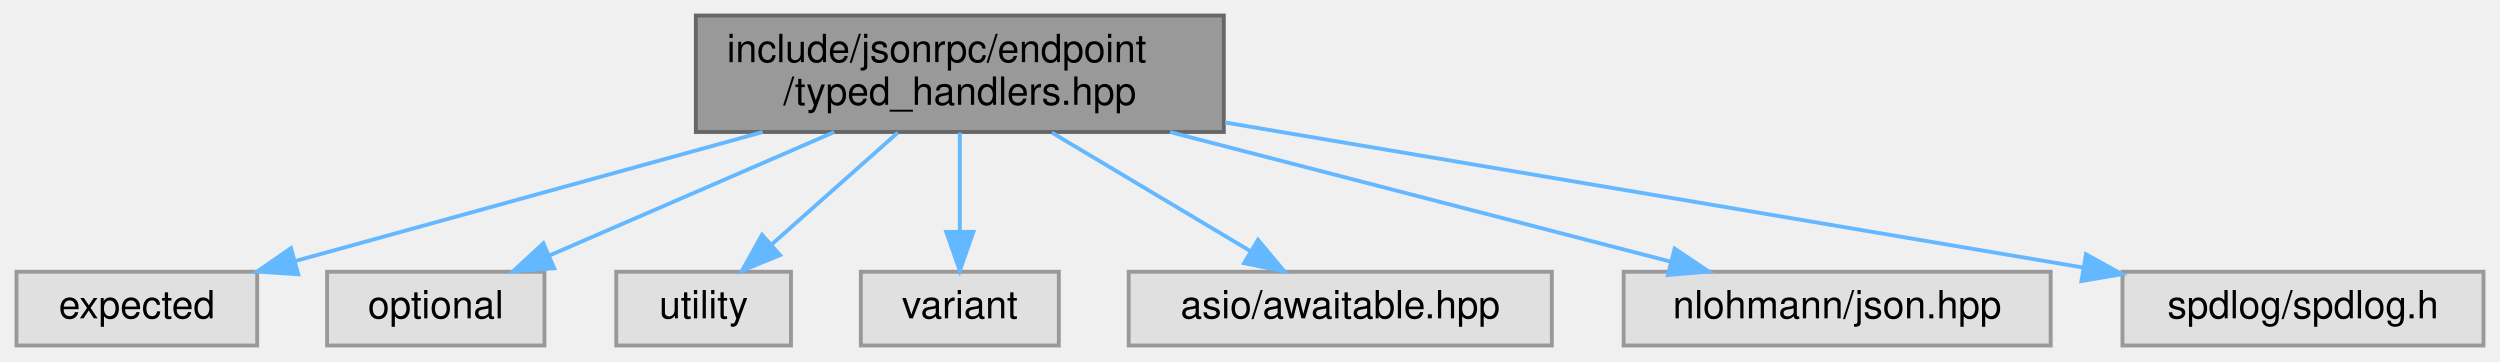
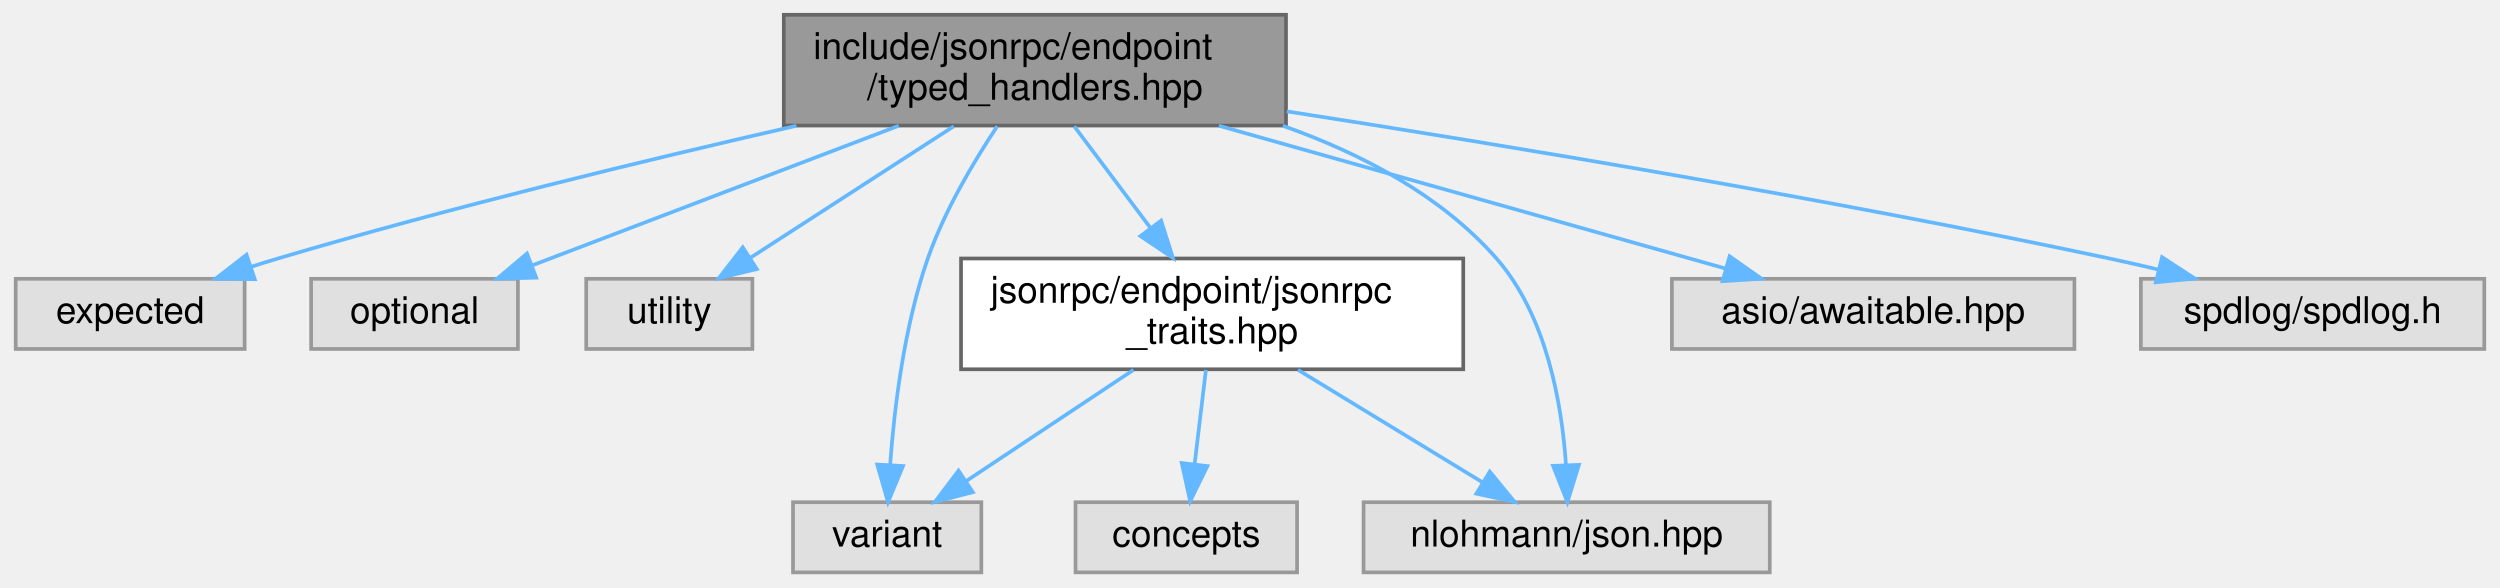
- <svg xmlns="http://www.w3.org/2000/svg" xmlns:xlink="http://www.w3.org/1999/xlink" width="644pt" height="93pt" viewBox="0.00 0.00 643.50 93.00">
-   <g id="graph0" class="graph" transform="scale(1 1) rotate(0) translate(4 89)">
+ <svg xmlns="http://www.w3.org/2000/svg" xmlns:xlink="http://www.w3.org/1999/xlink" width="677pt" height="159pt" viewBox="0.00 0.00 676.50 159.00">
+   <g id="graph0" class="graph" transform="scale(1 1) rotate(0) translate(4 155)">
    <g id="Node000001" class="node">
      <g id="a_Node000001">
        <a xlink:title="Type-safe handlers for JSON-RPC method calls and notifications.">
-           <polygon fill="#999999" stroke="#666666" points="311,-85 175,-85 175,-55 311,-55 311,-85" />
-           <text text-anchor="start" x="183" y="-73" font-family="Helvetica,sans-Serif" font-size="10.00">include/jsonrpc/endpoint</text>
-           <text text-anchor="middle" x="243" y="-62" font-family="Helvetica,sans-Serif" font-size="10.00">/typed_handlers.hpp</text>
+           <polygon fill="#999999" stroke="#666666" points="344,-151 208,-151 208,-121 344,-121 344,-151" />
+           <text text-anchor="start" x="216" y="-139" font-family="Helvetica,sans-Serif" font-size="10.00">include/jsonrpc/endpoint</text>
+           <text text-anchor="middle" x="276" y="-128" font-family="Helvetica,sans-Serif" font-size="10.00">/typed_handlers.hpp</text>
        </a>
      </g>
    </g>
    <g id="Node000002" class="node">
      <g id="a_Node000002">
        <a xlink:title=" ">
-           <polygon fill="#e0e0e0" stroke="#999999" points="62,-19 0,-19 0,0 62,0 62,-19" />
-           <text text-anchor="middle" x="31" y="-7" font-family="Helvetica,sans-Serif" font-size="10.00">expected</text>
+           <polygon fill="#e0e0e0" stroke="#999999" points="62,-79.5 0,-79.5 0,-60.5 62,-60.5 62,-79.5" />
+           <text text-anchor="middle" x="31" y="-67.5" font-family="Helvetica,sans-Serif" font-size="10.00">expected</text>
        </a>
      </g>
    </g>
    <g id="edge1_Node000001_Node000002" class="edge">
      <g id="a_edge1_Node000001_Node000002">
        <a xlink:title=" ">
-           <path fill="none" stroke="#63b8ff" d="M192.22,-54.99C155.32,-44.8 106.02,-31.2 71.7,-21.73" />
-           <polygon fill="#63b8ff" stroke="#63b8ff" points="72.57,-18.34 62,-19.05 70.71,-25.09 72.57,-18.34" />
+           <path fill="none" stroke="#63b8ff" d="M211.4,-120.94C170.82,-111.69 117.54,-98.78 71,-85 68.59,-84.29 66.12,-83.52 63.63,-82.71" />
+           <polygon fill="#63b8ff" stroke="#63b8ff" points="64.74,-79.39 54.14,-79.53 62.51,-86.03 64.74,-79.39" />
        </a>
      </g>
    </g>
    <g id="Node000003" class="node">
      <g id="a_Node000003">
        <a xlink:title=" ">
-           <polygon fill="#e0e0e0" stroke="#999999" points="136,-19 80,-19 80,0 136,0 136,-19" />
-           <text text-anchor="middle" x="108" y="-7" font-family="Helvetica,sans-Serif" font-size="10.00">optional</text>
+           <polygon fill="#e0e0e0" stroke="#999999" points="136,-79.5 80,-79.5 80,-60.5 136,-60.5 136,-79.5" />
+           <text text-anchor="middle" x="108" y="-67.5" font-family="Helvetica,sans-Serif" font-size="10.00">optional</text>
        </a>
      </g>
    </g>
    <g id="edge2_Node000001_Node000003" class="edge">
      <g id="a_edge2_Node000001_Node000003">
        <a xlink:title=" ">
-           <path fill="none" stroke="#63b8ff" d="M210.66,-54.99C188.34,-45.31 158.9,-32.56 137.27,-23.18" />
-           <polygon fill="#63b8ff" stroke="#63b8ff" points="138.5,-19.9 127.94,-19.14 135.72,-26.33 138.5,-19.9" />
+           <path fill="none" stroke="#63b8ff" d="M239.13,-120.95C209.41,-109.63 168.05,-93.88 139.77,-83.1" />
+           <polygon fill="#63b8ff" stroke="#63b8ff" points="140.95,-79.81 130.36,-79.52 138.46,-86.35 140.95,-79.81" />
        </a>
      </g>
    </g>
    <g id="Node000004" class="node">
      <g id="a_Node000004">
        <a xlink:title=" ">
-           <polygon fill="#e0e0e0" stroke="#999999" points="199.5,-19 154.5,-19 154.5,0 199.5,0 199.5,-19" />
-           <text text-anchor="middle" x="177" y="-7" font-family="Helvetica,sans-Serif" font-size="10.00">utility</text>
+           <polygon fill="#e0e0e0" stroke="#999999" points="199.5,-79.5 154.5,-79.5 154.5,-60.5 199.5,-60.5 199.5,-79.5" />
+           <text text-anchor="middle" x="177" y="-67.5" font-family="Helvetica,sans-Serif" font-size="10.00">utility</text>
        </a>
      </g>
    </g>
    <g id="edge3_Node000001_Node000004" class="edge">
      <g id="a_edge3_Node000001_Node000004">
        <a xlink:title=" ">
-           <path fill="none" stroke="#63b8ff" d="M227.02,-54.84C217.25,-46.17 204.73,-35.08 194.66,-26.15" />
-           <polygon fill="#63b8ff" stroke="#63b8ff" points="196.69,-23.28 186.89,-19.27 192.05,-28.52 196.69,-23.28" />
+           <path fill="none" stroke="#63b8ff" d="M254.03,-120.8C237.59,-110.17 215.21,-95.7 198.81,-85.1" />
+           <polygon fill="#63b8ff" stroke="#63b8ff" points="200.69,-82.15 190.39,-79.66 196.89,-88.03 200.69,-82.15" />
        </a>
      </g>
    </g>
    <g id="Node000005" class="node">
      <g id="a_Node000005">
        <a xlink:title=" ">
-           <polygon fill="#e0e0e0" stroke="#999999" points="268.5,-19 217.5,-19 217.5,0 268.5,0 268.5,-19" />
-           <text text-anchor="middle" x="243" y="-7" font-family="Helvetica,sans-Serif" font-size="10.00">variant</text>
+           <polygon fill="#e0e0e0" stroke="#999999" points="261.5,-19 210.5,-19 210.5,0 261.5,0 261.5,-19" />
+           <text text-anchor="middle" x="236" y="-7" font-family="Helvetica,sans-Serif" font-size="10.00">variant</text>
        </a>
      </g>
    </g>
    <g id="edge4_Node000001_Node000005" class="edge">
      <g id="a_edge4_Node000001_Node000005">
        <a xlink:title=" ">
-           <path fill="none" stroke="#63b8ff" d="M243,-54.84C243,-47.21 243,-37.7 243,-29.45" />
-           <polygon fill="#63b8ff" stroke="#63b8ff" points="246.5,-29.27 243,-19.27 239.5,-29.27 246.5,-29.27" />
+           <path fill="none" stroke="#63b8ff" d="M265.82,-120.83C259.4,-111.19 251.5,-97.88 247,-85 240.61,-66.71 237.93,-44.62 236.81,-29.27" />
+           <polygon fill="#63b8ff" stroke="#63b8ff" points="240.29,-28.8 236.22,-19.01 233.3,-29.2 240.29,-28.8" />
        </a>
      </g>
    </g>
    <g id="Node000006" class="node">
      <g id="a_Node000006">
        <a xlink:title=" ">
-           <polygon fill="#e0e0e0" stroke="#999999" points="395.5,-19 286.5,-19 286.5,0 395.5,0 395.5,-19" />
-           <text text-anchor="middle" x="341" y="-7" font-family="Helvetica,sans-Serif" font-size="10.00">asio/awaitable.hpp</text>
+           <polygon fill="#e0e0e0" stroke="#999999" points="557.5,-79.5 448.5,-79.5 448.5,-60.5 557.5,-60.5 557.5,-79.5" />
+           <text text-anchor="middle" x="503" y="-67.5" font-family="Helvetica,sans-Serif" font-size="10.00">asio/awaitable.hpp</text>
        </a>
      </g>
    </g>
    <g id="edge5_Node000001_Node000006" class="edge">
      <g id="a_edge5_Node000001_Node000006">
        <a xlink:title=" ">
-           <path fill="none" stroke="#63b8ff" d="M266.72,-54.84C282.2,-45.6 302.32,-33.59 317.71,-24.4" />
-           <polygon fill="#63b8ff" stroke="#63b8ff" points="319.81,-27.23 326.6,-19.09 316.22,-21.21 319.81,-27.23" />
+           <path fill="none" stroke="#63b8ff" d="M325.82,-120.95C367.03,-109.34 424.8,-93.05 463.04,-82.27" />
+           <polygon fill="#63b8ff" stroke="#63b8ff" points="464.12,-85.6 472.79,-79.52 462.22,-78.86 464.12,-85.6" />
        </a>
      </g>
    </g>
    <g id="Node000007" class="node">
      <g id="a_Node000007">
        <a xlink:title=" ">
-           <polygon fill="#e0e0e0" stroke="#999999" points="524,-19 414,-19 414,0 524,0 524,-19" />
-           <text text-anchor="middle" x="469" y="-7" font-family="Helvetica,sans-Serif" font-size="10.00">nlohmann/json.hpp</text>
+           <polygon fill="#e0e0e0" stroke="#999999" points="475,-19 365,-19 365,0 475,0 475,-19" />
+           <text text-anchor="middle" x="420" y="-7" font-family="Helvetica,sans-Serif" font-size="10.00">nlohmann/json.hpp</text>
        </a>
      </g>
    </g>
    <g id="edge6_Node000001_Node000007" class="edge">
      <g id="a_edge6_Node000001_Node000007">
        <a xlink:title=" ">
-           <path fill="none" stroke="#63b8ff" d="M297.13,-54.99C336.64,-44.76 389.47,-31.09 426.08,-21.61" />
-           <polygon fill="#63b8ff" stroke="#63b8ff" points="427.15,-24.95 435.96,-19.05 425.4,-18.17 427.15,-24.95" />
+           <path fill="none" stroke="#63b8ff" d="M343.14,-120.94C364.26,-113.47 385.97,-102.13 401,-85 414.59,-69.51 418.7,-45.61 419.82,-29.08" />
+           <polygon fill="#63b8ff" stroke="#63b8ff" points="423.32,-29.12 420.2,-19 416.32,-28.86 423.32,-29.12" />
        </a>
      </g>
    </g>
    <g id="Node000008" class="node">
      <g id="a_Node000008">
        <a xlink:title=" ">
-           <polygon fill="#e0e0e0" stroke="#999999" points="635.5,-19 542.5,-19 542.5,0 635.5,0 635.5,-19" />
-           <text text-anchor="middle" x="589" y="-7" font-family="Helvetica,sans-Serif" font-size="10.00">spdlog/spdlog.h</text>
+           <polygon fill="#e0e0e0" stroke="#999999" points="668.5,-79.5 575.5,-79.5 575.5,-60.5 668.5,-60.5 668.5,-79.5" />
+           <text text-anchor="middle" x="622" y="-67.5" font-family="Helvetica,sans-Serif" font-size="10.00">spdlog/spdlog.h</text>
        </a>
      </g>
    </g>
    <g id="edge7_Node000001_Node000008" class="edge">
      <g id="a_edge7_Node000001_Node000008">
        <a xlink:title=" ">
-           <path fill="none" stroke="#63b8ff" d="M311.36,-57.44C375.96,-46.52 471.75,-30.32 532.24,-20.1" />
-           <polygon fill="#63b8ff" stroke="#63b8ff" points="533.1,-23.5 542.37,-18.38 531.93,-16.6 533.1,-23.5" />
+           <path fill="none" stroke="#63b8ff" d="M344.2,-124.84C403.36,-115.66 491.17,-101.14 567,-85 571.35,-84.08 575.87,-83.04 580.37,-81.97" />
+           <polygon fill="#63b8ff" stroke="#63b8ff" points="581.23,-85.36 590.11,-79.57 579.56,-78.56 581.23,-85.36" />
+         </a>
+       </g>
+     </g>
+     <g id="Node000009" class="node">
+       <g id="a_Node000009">
+         <a xlink:href="jsonrpc__traits_8hpp.html" target="_top" xlink:title=" ">
+           <polygon fill="white" stroke="#666666" points="392,-85 256,-85 256,-55 392,-55 392,-85" />
+           <text text-anchor="start" x="264" y="-73" font-family="Helvetica,sans-Serif" font-size="10.00">jsonrpc/endpoint/jsonrpc</text>
+           <text text-anchor="middle" x="324" y="-62" font-family="Helvetica,sans-Serif" font-size="10.00">_traits.hpp</text>
+         </a>
+       </g>
+     </g>
+     <g id="edge8_Node000001_Node000009" class="edge">
+       <g id="a_edge8_Node000001_Node000009">
+         <a xlink:title=" ">
+           <path fill="none" stroke="#63b8ff" d="M286.65,-120.8C292.68,-112.76 300.36,-102.53 307.18,-93.43" />
+           <polygon fill="#63b8ff" stroke="#63b8ff" points="310.18,-95.26 313.38,-85.16 304.58,-91.06 310.18,-95.26" />
+         </a>
+       </g>
+     </g>
+     <g id="edge10_Node000009_Node000005" class="edge">
+       <g id="a_edge10_Node000009_Node000005">
+         <a xlink:title=" ">
+           <path fill="none" stroke="#63b8ff" d="M302.7,-54.84C288.93,-45.68 271.07,-33.82 257.3,-24.66" />
+           <polygon fill="#63b8ff" stroke="#63b8ff" points="259.19,-21.72 248.93,-19.09 255.32,-27.55 259.19,-21.72" />
+         </a>
+       </g>
+     </g>
+     <g id="edge11_Node000009_Node000007" class="edge">
+       <g id="a_edge11_Node000009_Node000007">
+         <a xlink:title=" ">
+           <path fill="none" stroke="#63b8ff" d="M347.24,-54.84C362.4,-45.6 382.11,-33.59 397.19,-24.4" />
+           <polygon fill="#63b8ff" stroke="#63b8ff" points="399.18,-27.29 405.9,-19.09 395.54,-21.31 399.18,-27.29" />
+         </a>
+       </g>
+     </g>
+     <g id="Node000010" class="node">
+       <g id="a_Node000010">
+         <a xlink:title=" ">
+           <polygon fill="#e0e0e0" stroke="#999999" points="347,-19 287,-19 287,0 347,0 347,-19" />
+           <text text-anchor="middle" x="317" y="-7" font-family="Helvetica,sans-Serif" font-size="10.00">concepts</text>
+         </a>
+       </g>
+     </g>
+     <g id="edge9_Node000009_Node000010" class="edge">
+       <g id="a_edge9_Node000009_Node000010">
+         <a xlink:title=" ">
+           <path fill="none" stroke="#63b8ff" d="M322.31,-54.84C321.39,-47.21 320.26,-37.7 319.27,-29.45" />
+           <polygon fill="#63b8ff" stroke="#63b8ff" points="322.71,-28.78 318.05,-19.27 315.76,-29.61 322.71,-28.78" />
        </a>
      </g>
    </g>
  </g>
</svg>
